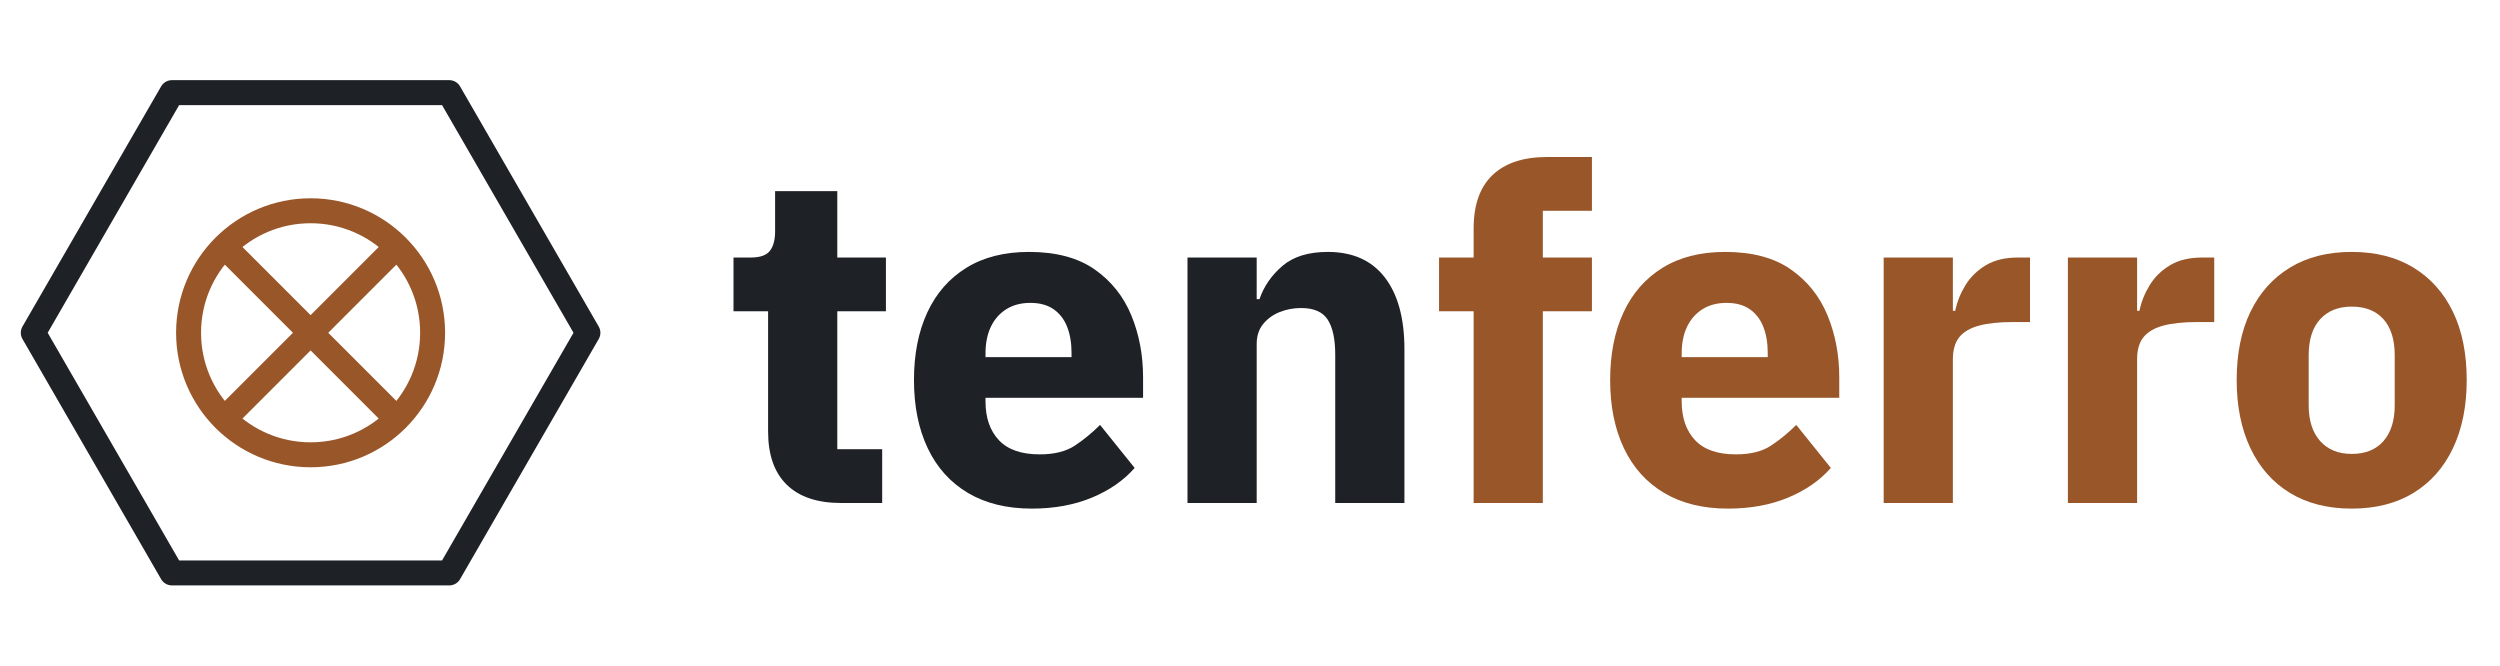
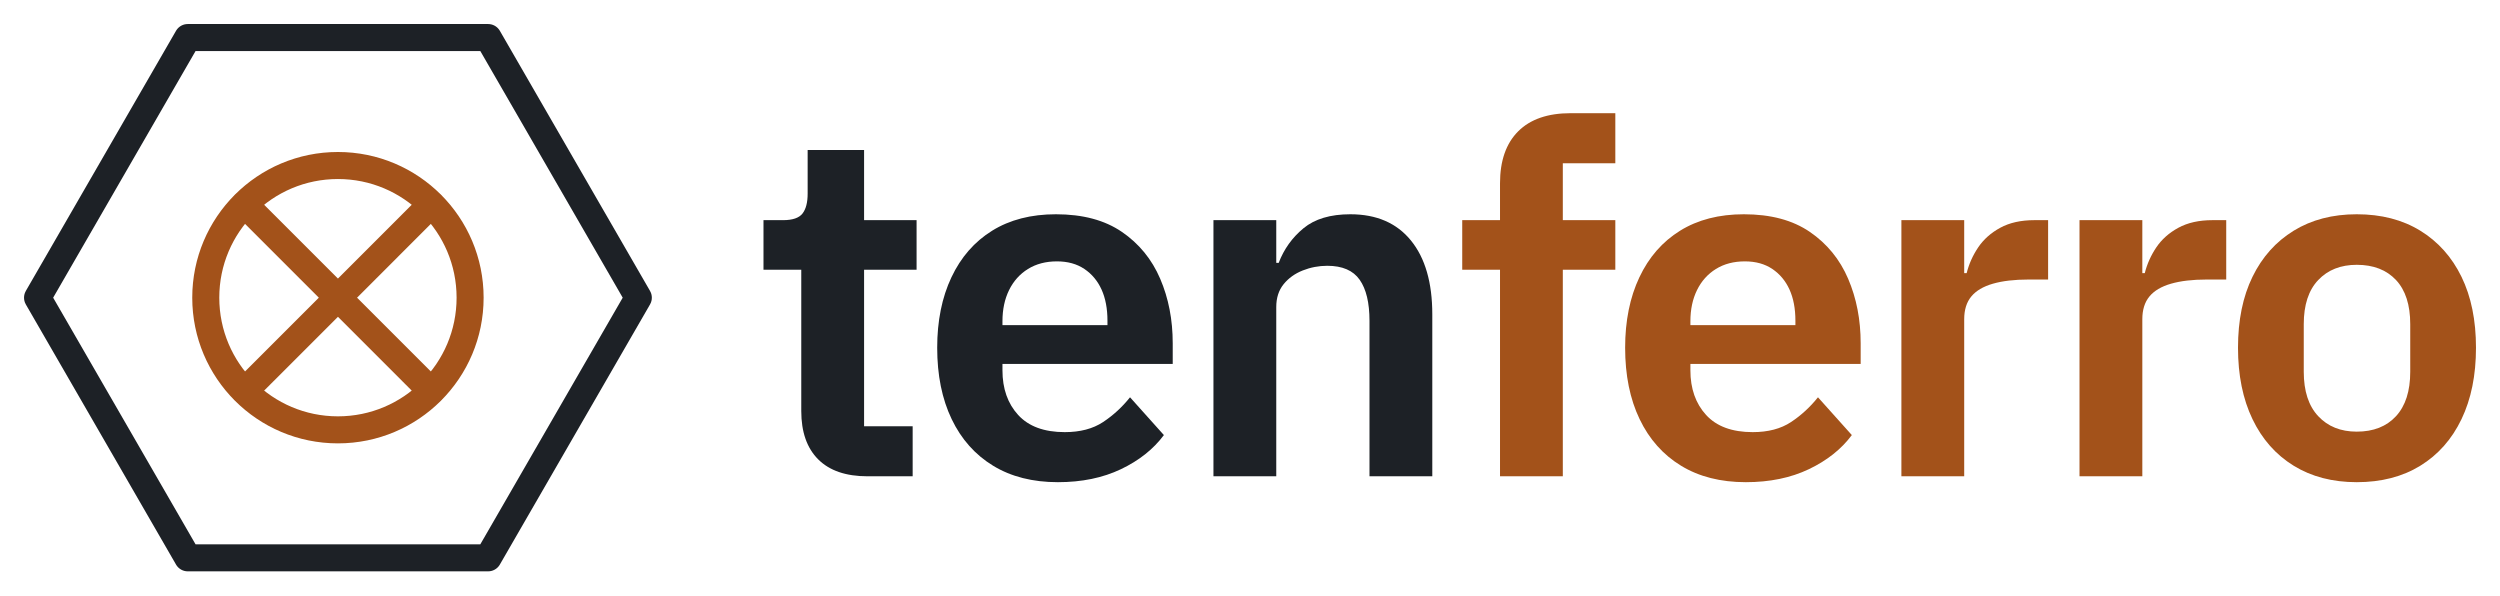
- <svg xmlns="http://www.w3.org/2000/svg" viewBox="4.00 0.00 450.75 120.00" role="img" aria-labelledby="t">
+ <svg xmlns="http://www.w3.org/2000/svg" viewBox="3.75 10.45 416.13 99.10" role="img" aria-labelledby="t">
  <g fill="none" stroke-width="4.5">
-     <polygon stroke="#1e2126" stroke-linejoin="round" points="110,60 85,103.3 35,103.3 10,60 35,16.7 85,16.7" />
-     <circle stroke="#995629" cx="60" cy="60" r="22" />
-     <path stroke="#995629" stroke-linecap="round" d="M44.5 44.5L75.5 75.5M75.5 44.5L44.5 75.5" />
+     <polygon stroke="#1d2126" stroke-linejoin="round" points="110,60 85,103.3 35,103.3 10,60 35,16.7 85,16.7" />
+     <circle stroke="#a3521a" cx="60" cy="60" r="22" />
+     <path stroke="#a3521a" stroke-linecap="round" d="M44.5 44.5L75.5 75.5M75.5 44.5L44.5 75.5" />
  </g>
-   <g transform="translate(134.31 90.69)">
-     <path fill="#1e2126" d="M28.746 0.0H21.328Q14.921 0.0 11.549 -3.288Q8.177 -6.575 8.177 -12.898V-34.563H1.939V-44.258H5.058Q7.587 -44.258 8.514 -45.48Q9.442 -46.702 9.442 -48.978V-56.228H20.654V-44.258H29.421V-34.563H20.654V-9.694H28.746Z" />
-     <path fill="#1e2126" d="M55.722 1.012Q48.978 1.012 44.215 -1.812Q39.452 -4.636 36.966 -9.863Q34.479 -15.09 34.479 -22.171Q34.479 -29.168 36.881 -34.352Q39.284 -39.537 43.92 -42.403Q48.557 -45.269 55.217 -45.269Q62.551 -45.269 67.061 -42.108Q71.571 -38.947 73.678 -33.804Q75.786 -28.662 75.786 -22.677V-18.968H47.377V-18.293Q47.377 -13.909 49.779 -11.338Q52.182 -8.767 57.155 -8.767Q61.118 -8.767 63.52 -10.369Q65.923 -11.971 68.03 -14.078L74.268 -6.322Q71.318 -2.95 66.555 -0.969Q61.792 1.012 55.722 1.012ZM55.469 -36.08Q52.94 -36.08 51.128 -34.942Q49.316 -33.804 48.346 -31.781Q47.377 -29.758 47.377 -26.976V-26.302H62.888V-27.06Q62.888 -29.758 62.087 -31.781Q61.286 -33.804 59.642 -34.942Q57.998 -36.08 55.469 -36.08Z" />
-     <path fill="#1e2126" d="M96.271 0.0H83.794V-44.258H96.271V-36.755H96.776Q97.957 -40.211 100.907 -42.74Q103.858 -45.269 109.084 -45.269Q115.828 -45.269 119.369 -40.675Q122.909 -36.08 122.909 -27.735V0.0H110.433V-26.723Q110.433 -30.938 109.084 -33.046Q107.735 -35.153 104.279 -35.153Q102.256 -35.153 100.443 -34.437Q98.631 -33.72 97.451 -32.287Q96.271 -30.854 96.271 -28.662Z" />
-     <path fill="#995629" d="M135.386 0.0V-34.563H129.148V-44.258H135.386V-49.484Q135.386 -55.891 138.8 -59.136Q142.214 -62.382 148.621 -62.382H156.714V-52.688H147.862V-44.258H156.714V-34.563H147.862V0.0Z" />
-     <path fill="#995629" d="M181.245 1.012Q174.501 1.012 169.738 -1.812Q164.975 -4.636 162.488 -9.863Q160.001 -15.09 160.001 -22.171Q160.001 -29.168 162.404 -34.352Q164.806 -39.537 169.443 -42.403Q174.079 -45.269 180.739 -45.269Q188.073 -45.269 192.583 -42.108Q197.093 -38.947 199.201 -33.804Q201.308 -28.662 201.308 -22.677V-18.968H172.899V-18.293Q172.899 -13.909 175.302 -11.338Q177.704 -8.767 182.678 -8.767Q186.64 -8.767 189.043 -10.369Q191.445 -11.971 193.553 -14.078L199.791 -6.322Q196.84 -2.95 192.078 -0.969Q187.315 1.012 181.245 1.012ZM180.992 -36.08Q178.463 -36.08 176.651 -34.942Q174.838 -33.804 173.869 -31.781Q172.899 -29.758 172.899 -26.976V-26.302H188.411V-27.06Q188.411 -29.758 187.61 -31.781Q186.809 -33.804 185.165 -34.942Q183.521 -36.08 180.992 -36.08Z" />
-     <path fill="#995629" d="M221.793 0.0H209.317V-44.258H221.793V-34.647H222.215Q222.721 -37.092 224.069 -39.284Q225.418 -41.476 227.736 -42.867Q230.055 -44.258 233.511 -44.258H235.703V-32.624H232.584Q228.959 -32.624 226.556 -31.992Q224.154 -31.36 222.974 -29.927Q221.793 -28.493 221.793 -25.88Z" />
-     <path fill="#995629" d="M255.008 0.0H242.531V-44.258H255.008V-34.647H255.429Q255.935 -37.092 257.284 -39.284Q258.632 -41.476 260.951 -42.867Q263.269 -44.258 266.725 -44.258H268.917V-32.624H265.798Q262.173 -32.624 259.77 -31.992Q257.368 -31.36 256.188 -29.927Q255.008 -28.493 255.008 -25.88Z" />
-     <path fill="#995629" d="M293.701 1.012Q287.21 1.012 282.574 -1.812Q277.937 -4.636 275.45 -9.863Q272.963 -15.09 272.963 -22.171Q272.963 -29.336 275.45 -34.479Q277.937 -39.621 282.574 -42.445Q287.21 -45.269 293.701 -45.269Q300.192 -45.269 304.829 -42.445Q309.465 -39.621 311.952 -34.479Q314.439 -29.336 314.439 -22.171Q314.439 -15.09 311.952 -9.863Q309.465 -4.636 304.829 -1.812Q300.192 1.012 293.701 1.012ZM293.701 -8.851Q297.41 -8.851 299.434 -11.17Q301.457 -13.488 301.457 -17.619V-26.639Q301.457 -30.854 299.434 -33.13Q297.41 -35.406 293.701 -35.406Q290.076 -35.406 288.011 -33.13Q285.946 -30.854 285.946 -26.639V-17.619Q285.946 -13.488 288.011 -11.17Q290.076 -8.851 293.701 -8.851Z" />
-   </g>
+   <path fill="#1d2126" d="M155.664 89.73H148.15Q142.759 89.73 139.941 86.912Q137.123 84.094 137.123 78.867V55.344H130.834V47.095H134.101Q136.47 47.095 137.328 45.993Q138.185 44.89 138.185 42.685V35.416H147.578V47.095H156.317V55.344H147.578V81.399H155.664Z" />
+   <path fill="#1d2126" d="M179.84 90.71Q173.551 90.71 169.059 87.974Q164.567 85.238 162.157 80.215Q159.748 75.192 159.748 68.331Q159.748 61.634 162.116 56.61Q164.485 51.587 168.895 48.851Q173.306 46.115 179.513 46.115Q186.211 46.115 190.499 49.055Q194.787 51.996 196.869 56.855Q198.952 61.715 198.952 67.596V71.026H170.611V72.088Q170.611 76.662 173.224 79.521Q175.838 82.379 180.983 82.379Q184.822 82.379 187.354 80.705Q189.886 79.03 191.846 76.58L197.482 82.869Q194.868 86.381 190.335 88.546Q185.802 90.71 179.84 90.71ZM179.677 53.956Q176.9 53.956 174.858 55.222Q172.816 56.488 171.713 58.734Q170.611 60.98 170.611 63.92V64.574H188.089V63.839Q188.089 60.817 187.109 58.652Q186.129 56.488 184.25 55.222Q182.372 53.956 179.677 53.956Z" />
+   <path fill="#1d2126" d="M216.186 89.73H205.731V47.095H216.186V54.201H216.594Q217.901 50.771 220.719 48.443Q223.537 46.115 228.519 46.115Q235.053 46.115 238.606 50.485Q242.159 54.854 242.159 62.777V89.73H231.704V63.839Q231.704 59.347 230.071 57.019Q228.437 54.691 224.68 54.691Q222.556 54.691 220.596 55.467Q218.636 56.243 217.411 57.754Q216.186 59.265 216.186 61.552Z" />
+   <path fill="#a3521a" d="M253.43 89.73V55.344H247.141V47.095H253.43V40.97Q253.43 35.334 256.452 32.312Q259.474 29.29 265.191 29.29H272.624V37.621H263.884V47.095H272.624V55.344H263.884V89.73Z" />
+   <path fill="#a3521a" d="M294.349 90.71Q288.06 90.71 283.568 87.974Q279.076 85.238 276.667 80.215Q274.257 75.192 274.257 68.331Q274.257 61.634 276.626 56.61Q278.994 51.587 283.405 48.851Q287.815 46.115 294.023 46.115Q300.72 46.115 305.008 49.055Q309.296 51.996 311.379 56.855Q313.462 61.715 313.462 67.596V71.026H285.12V72.088Q285.12 76.662 287.734 79.521Q290.347 82.379 295.493 82.379Q299.332 82.379 301.864 80.705Q304.396 79.03 306.356 76.58L311.991 82.869Q309.378 86.381 304.845 88.546Q300.312 90.71 294.349 90.71ZM294.186 53.956Q291.409 53.956 289.367 55.222Q287.325 56.488 286.223 58.734Q285.12 60.98 285.12 63.92V64.574H302.599V63.839Q302.599 60.817 301.619 58.652Q300.639 56.488 298.76 55.222Q296.881 53.956 294.186 53.956Z" />
+   <path fill="#a3521a" d="M330.695 89.73H320.241V47.095H330.695V55.916H331.104Q331.675 53.629 333.023 51.628Q334.371 49.627 336.698 48.361Q339.026 47.095 342.375 47.095H344.662V56.978H341.395Q337.883 56.978 335.473 57.672Q333.064 58.366 331.88 59.796Q330.695 61.225 330.695 63.594Z" />
+   <path fill="#a3521a" d="M360.344 89.73H349.889V47.095H360.344V55.916H360.752Q361.324 53.629 362.671 51.628Q364.019 49.627 366.347 48.361Q368.675 47.095 372.023 47.095H374.31V56.978H371.043Q367.531 56.978 365.122 57.672Q362.712 58.366 361.528 59.796Q360.344 61.225 360.344 63.594Z" />
+   <path fill="#a3521a" d="M396.036 90.71Q389.992 90.71 385.541 87.974Q381.089 85.238 378.68 80.215Q376.27 75.192 376.27 68.331Q376.27 61.47 378.68 56.529Q381.089 51.587 385.541 48.851Q389.992 46.115 396.036 46.115Q402.162 46.115 406.613 48.851Q411.064 51.587 413.474 56.529Q415.883 61.47 415.883 68.331Q415.883 75.192 413.474 80.215Q411.064 85.238 406.613 87.974Q402.162 90.71 396.036 90.71ZM396.036 82.298Q400.201 82.298 402.57 79.725Q404.939 77.152 404.939 72.333V64.41Q404.939 59.592 402.57 57.06Q400.201 54.528 396.036 54.528Q392.034 54.528 389.624 57.06Q387.215 59.592 387.215 64.41V72.333Q387.215 77.152 389.624 79.725Q392.034 82.298 396.036 82.298Z" />
</svg>
